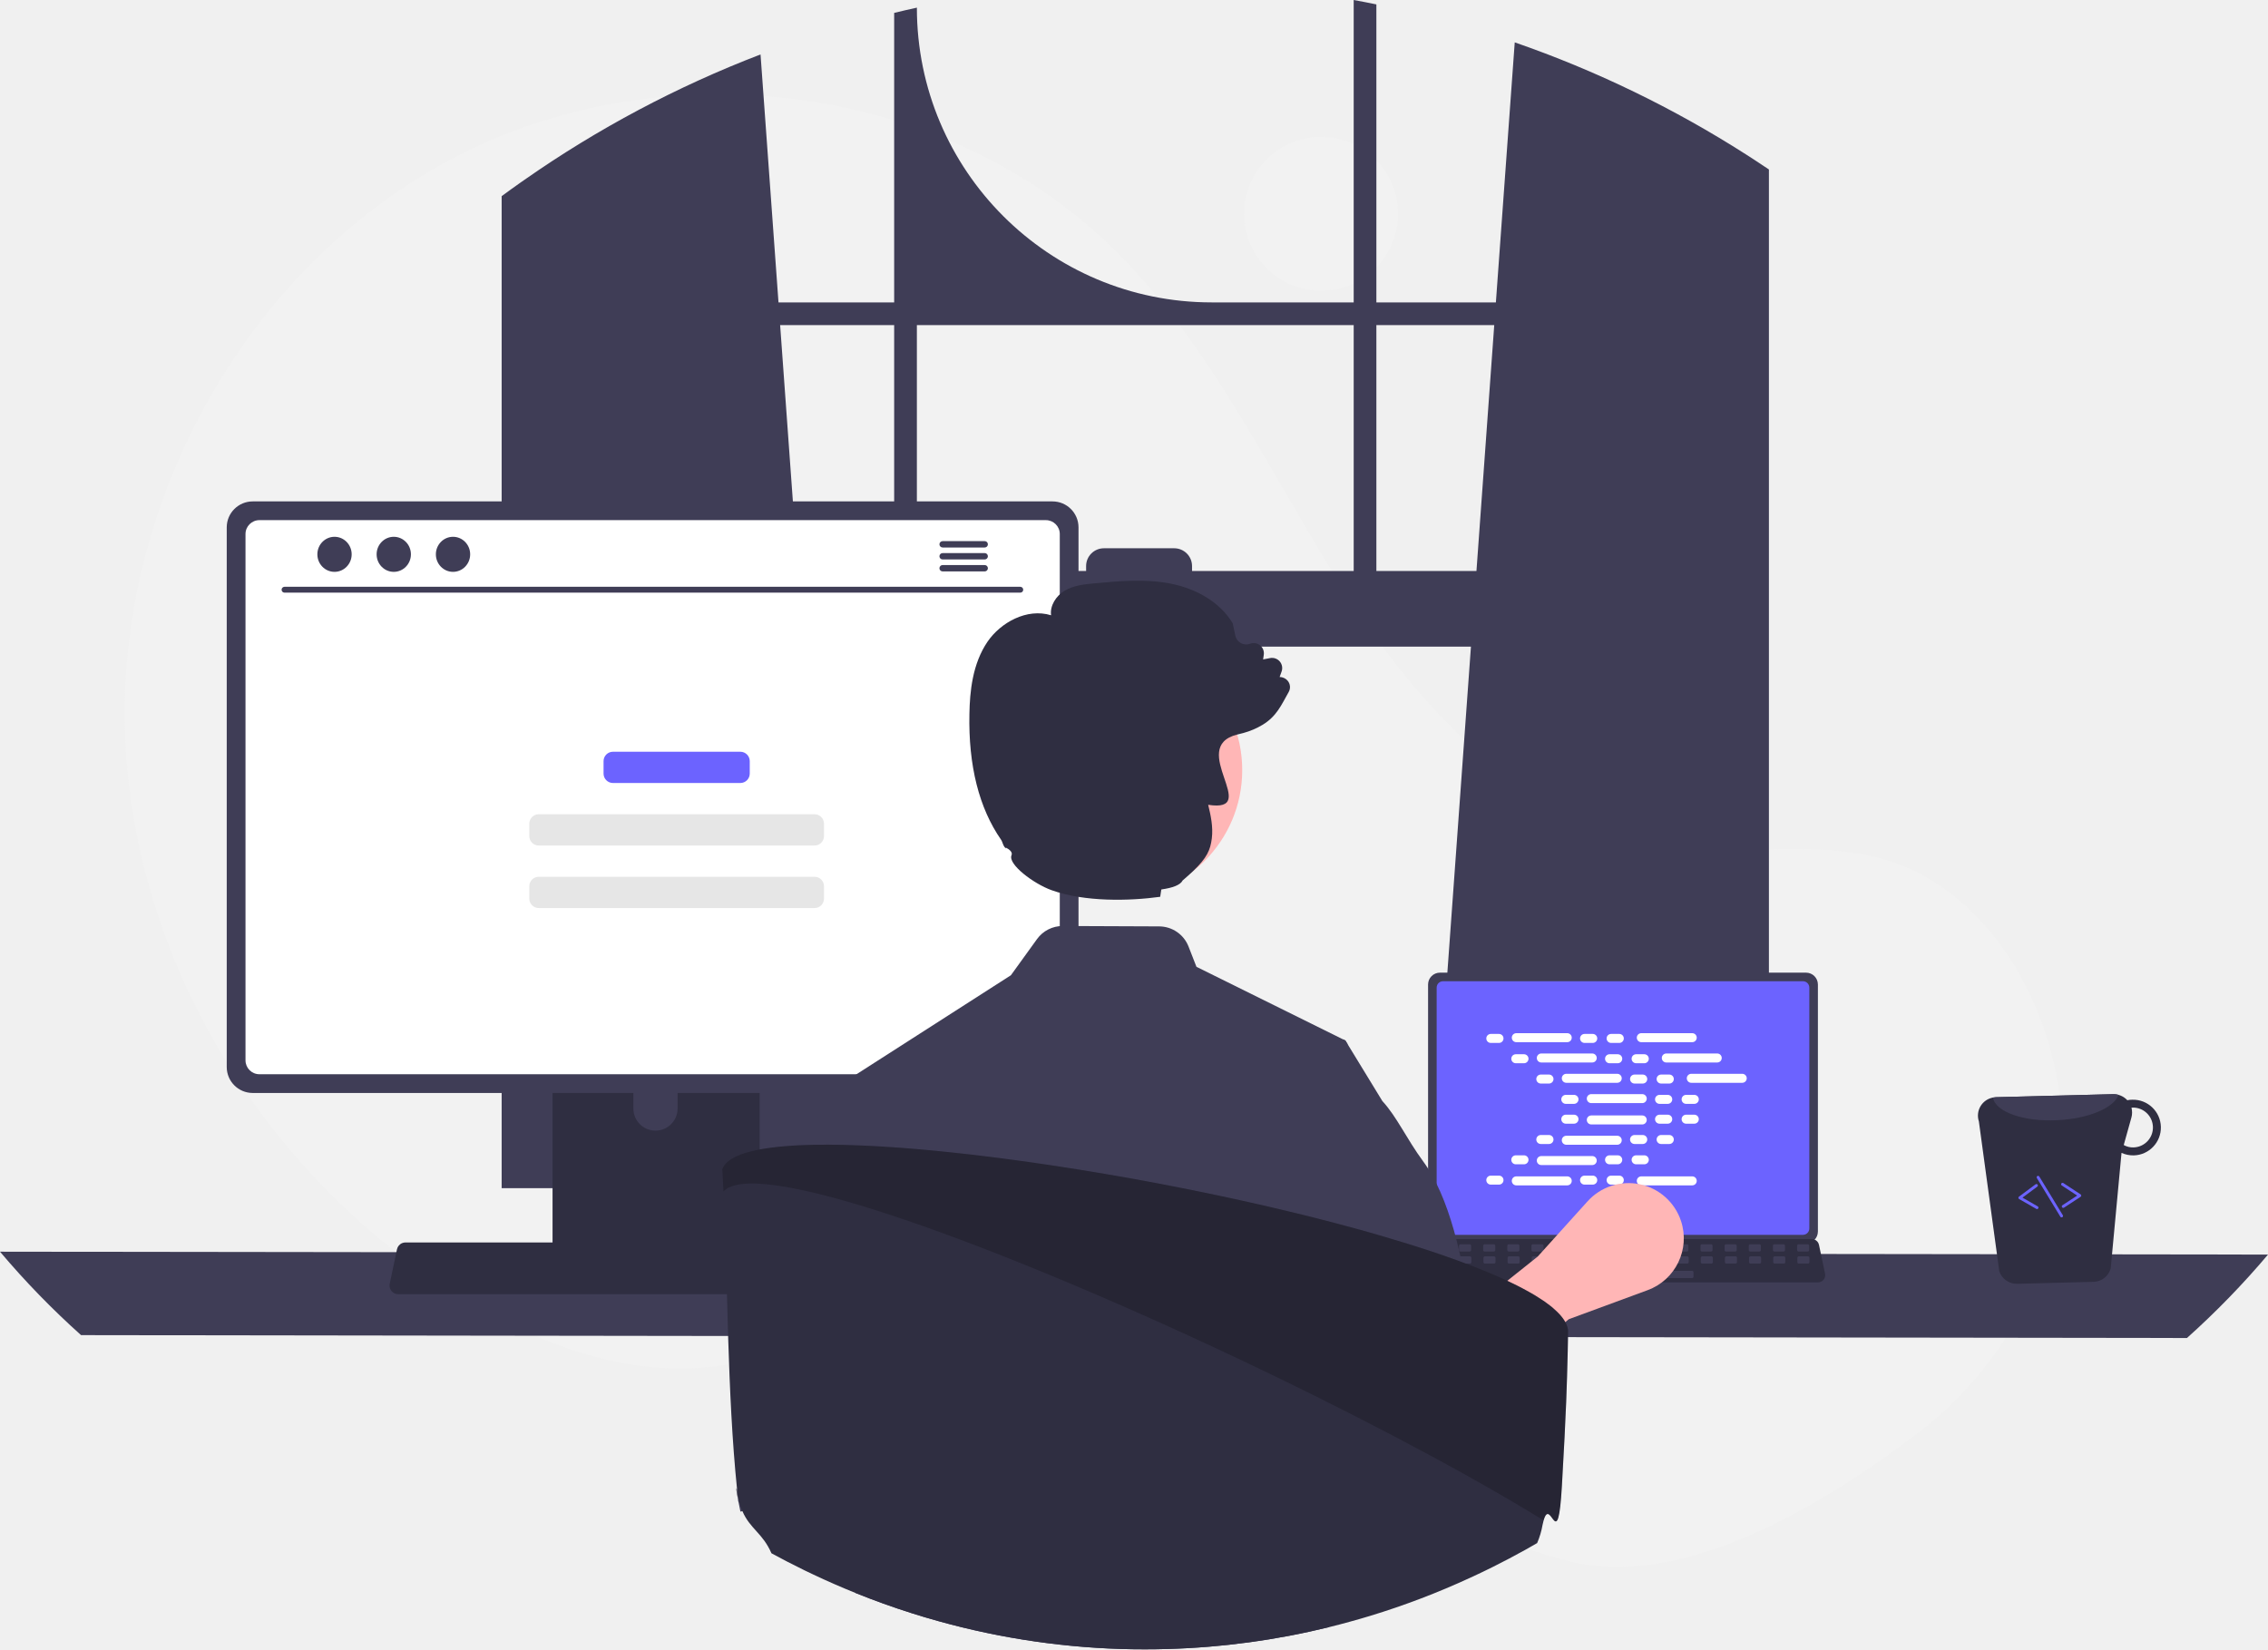
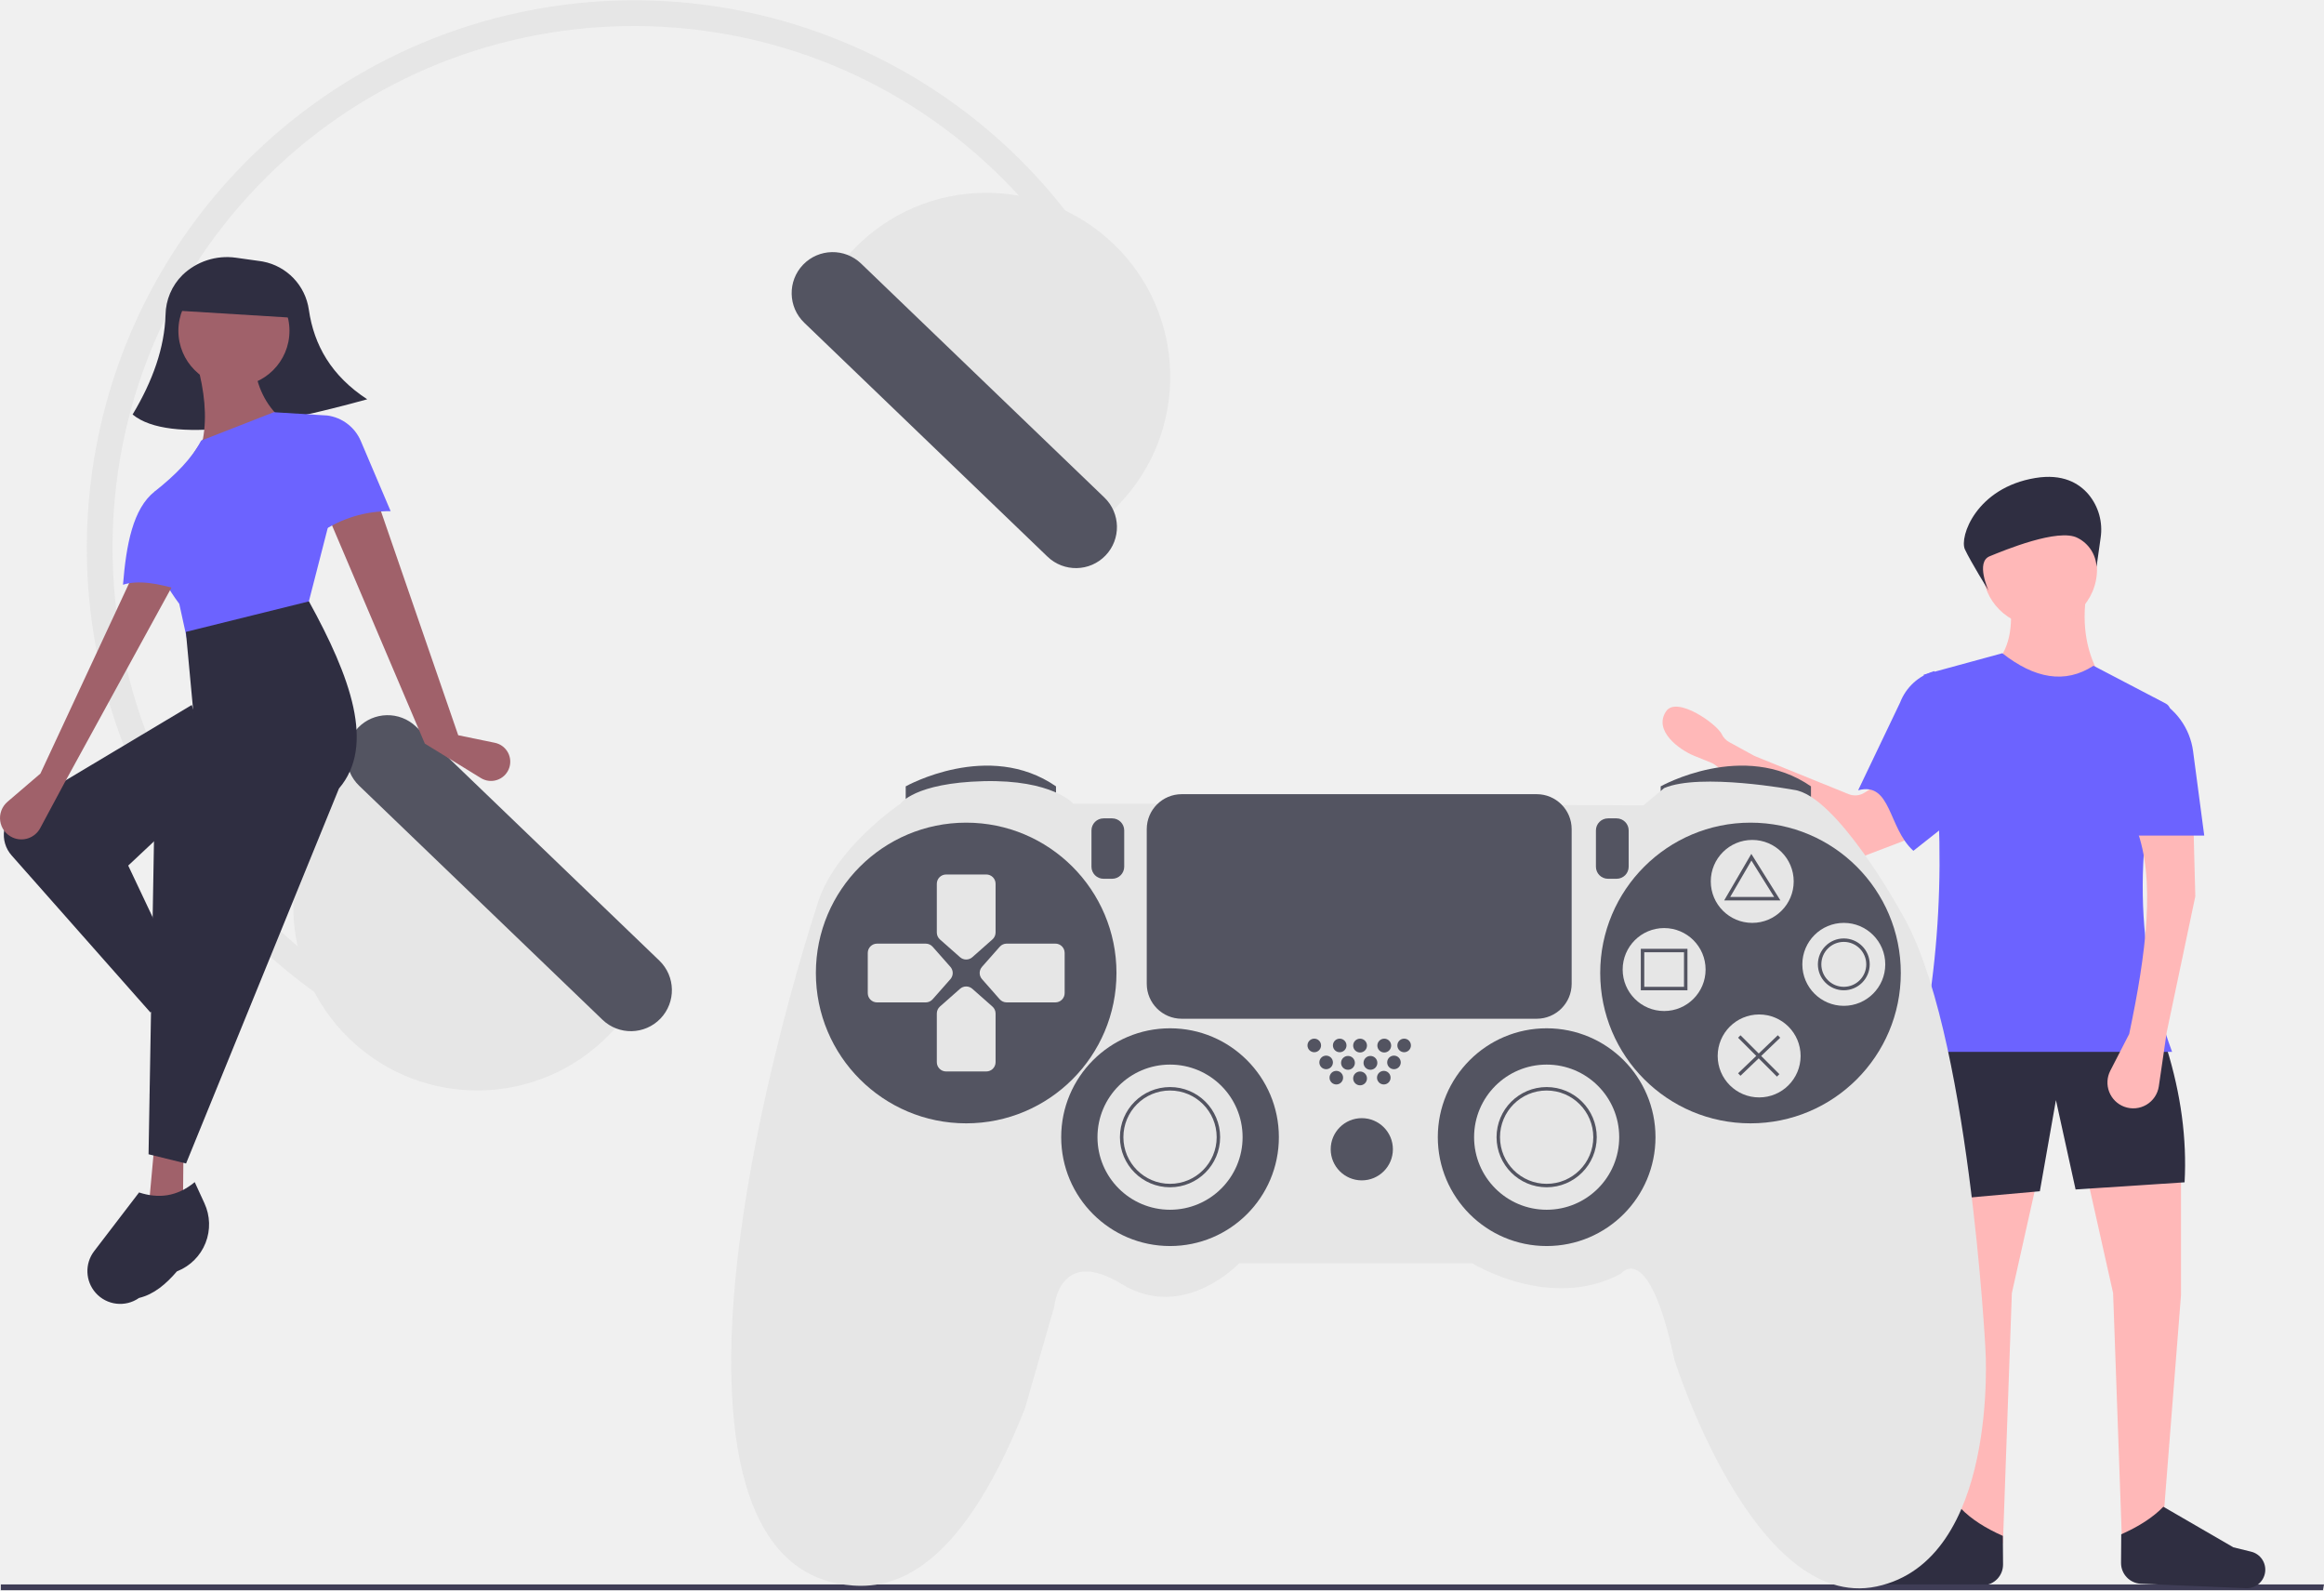
- <svg xmlns="http://www.w3.org/2000/svg" data-name="Layer 1" width="786.82" height="572.258" viewBox="0 0 786.82 572.258">
-   <circle cx="458.321" cy="74.182" r="26.701" fill="#f2f2f2" />
-   <path d="M872.038,661.023c39.688-30.229,58.644-81.025,46.776-129.482q-.442-1.806-.934-3.604c-7.867-28.763-27.332-56.101-55.7-65.291-23.82-7.717-49.82-1.783-74.669-4.851-48.781-6.024-86.601-45.494-113.211-86.819-26.611-41.325-47.062-87.583-82.422-121.724-58.285-56.275-153.362-68.391-225.627-31.76C293.987,254.121,247.955,335.391,249.918,416.386c1.963,80.995,50.046,158.432,119.875,199.517,25.652,15.093,55.321,25.785,84.848,22.044,25.62-3.246,48.899-17.013,74.399-21.1,40.091-6.426,79.927,11.701,114.603,32.824,34.676,21.123,68.17,46.16,107.574,55.952C789.478,715.131,836.881,687.801,872.038,661.023Z" transform="translate(-206.59 -163.8711)" fill="#f2f2f2" />
-   <path d="M815.016,219.191c-.87-.58-1.75-1.13-2.62-1.69a380.24,380.24,0,0,0-80.31-38.93l-6.54,90.22h-41.46v-103.39c-2.61-.54-5.24-1.05-7.87-1.53v104.92H626.946A102.27,102.27,0,0,1,524.676,166.521v-0c-2.64.57-5.26,1.18-7.88,1.83v100.44h-40.13l-6.23-86.03a380.858,380.858,0,0,0-81.94,43.53c-.44.3-.88.61-1.31.91-2.21,1.55-4.39,3.13-6.56,4.73v344.19h118.27l-2.09-28.95-11.5-158.95h231.59l-11.5,158.95-2.09,28.95h116.96v-353.45Q817.656,220.901,815.016,219.191Zm-298.22,142.78h-33.39l-6.17-85.3h39.56Zm159.42,0h-56.08v-1.69a6.18,6.18,0,0,0-6.19-6.18h-24.38a6.178,6.178,0,0,0-6.18,6.18v1.69h-58.71v-85.3h151.54Zm7.87,0v-85.3h40.89l-6.17,85.3Z" transform="translate(-206.59 -163.8711)" fill="#3f3d56" />
-   <path d="M206.59,598.162a289.003,289.003,0,0,0,28.12,28.95l730.58,1a289.003,289.003,0,0,0,28.12-28.95Z" transform="translate(-206.59 -163.8711)" fill="#3f3d56" />
-   <path d="M702.02,505.462v85.704a4.122,4.122,0,0,0,4.119,4.119H833.143a4.122,4.122,0,0,0,4.119-4.119v-85.704a4.124,4.124,0,0,0-4.119-4.115H706.139A4.124,4.124,0,0,0,702.02,505.462Z" transform="translate(-206.59 -163.8711)" fill="#3f3d56" />
-   <path d="M704.999,506.529V590.109a2.205,2.205,0,0,0,2.201,2.201H832.086a2.205,2.205,0,0,0,2.201-2.201V506.529a2.206,2.206,0,0,0-2.201-2.206H707.201A2.206,2.206,0,0,0,704.999,506.529Z" transform="translate(-206.59 -163.8711)" fill="#6c63ff" />
-   <path d="M699.364,607.881a2.47,2.47,0,0,0,1.943.93H837.299a2.502,2.502,0,0,0,2.446-3.016l-2.111-10.027a2.507,2.507,0,0,0-1.558-1.818,2.425,2.425,0,0,0-.888-.168H703.41a2.424,2.424,0,0,0-.888.168,2.507,2.507,0,0,0-1.558,1.818l-2.111,10.027A2.501,2.501,0,0,0,699.364,607.881Z" transform="translate(-206.59 -163.8711)" fill="#2f2e41" />
-   <rect x="830.034" y="595.588" width="4.188" height="2.513" rx="0.488" transform="translate(1457.666 1029.819) rotate(-180)" fill="#3f3d56" />
-   <rect x="821.657" y="595.588" width="4.188" height="2.513" rx="0.488" transform="translate(1440.912 1029.819) rotate(-180)" fill="#3f3d56" />
-   <rect x="813.28" y="595.588" width="4.188" height="2.513" rx="0.488" transform="translate(1424.158 1029.819) rotate(-180)" fill="#3f3d56" />
-   <rect x="804.903" y="595.588" width="4.188" height="2.513" rx="0.488" transform="translate(1407.404 1029.819) rotate(-180)" fill="#3f3d56" />
-   <rect x="796.526" y="595.588" width="4.188" height="2.513" rx="0.488" transform="translate(1390.65 1029.819) rotate(-180)" fill="#3f3d56" />
-   <rect x="788.149" y="595.588" width="4.188" height="2.513" rx="0.488" transform="translate(1373.896 1029.819) rotate(-180)" fill="#3f3d56" />
-   <rect x="779.772" y="595.588" width="4.188" height="2.513" rx="0.488" transform="translate(1357.142 1029.819) rotate(-180)" fill="#3f3d56" />
-   <rect x="771.395" y="595.588" width="4.188" height="2.513" rx="0.488" transform="translate(1340.388 1029.819) rotate(-180)" fill="#3f3d56" />
-   <rect x="763.018" y="595.588" width="4.188" height="2.513" rx="0.488" transform="translate(1323.634 1029.819) rotate(-180)" fill="#3f3d56" />
-   <rect x="754.641" y="595.588" width="4.188" height="2.513" rx="0.488" transform="translate(1306.88 1029.819) rotate(-180)" fill="#3f3d56" />
-   <rect x="746.264" y="595.588" width="4.188" height="2.513" rx="0.488" transform="translate(1290.126 1029.819) rotate(-180)" fill="#3f3d56" />
-   <rect x="737.887" y="595.588" width="4.188" height="2.513" rx="0.488" transform="translate(1273.372 1029.819) rotate(-180)" fill="#3f3d56" />
-   <rect x="729.51" y="595.588" width="4.188" height="2.513" rx="0.488" transform="translate(1256.618 1029.819) rotate(-180)" fill="#3f3d56" />
-   <rect x="721.133" y="595.588" width="4.188" height="2.513" rx="0.488" transform="translate(1239.865 1029.819) rotate(-180)" fill="#3f3d56" />
-   <rect x="712.756" y="595.588" width="4.188" height="2.513" rx="0.488" transform="translate(1223.111 1029.819) rotate(-180)" fill="#3f3d56" />
-   <rect x="704.379" y="595.588" width="4.188" height="2.513" rx="0.488" transform="translate(1206.357 1029.819) rotate(-180)" fill="#3f3d56" />
-   <rect x="830.133" y="599.777" width="4.188" height="2.513" rx="0.488" transform="translate(1457.864 1038.196) rotate(-180)" fill="#3f3d56" />
-   <rect x="821.756" y="599.777" width="4.188" height="2.513" rx="0.488" transform="translate(1441.11 1038.196) rotate(-180)" fill="#3f3d56" />
-   <rect x="813.379" y="599.777" width="4.188" height="2.513" rx="0.488" transform="translate(1424.356 1038.196) rotate(-180)" fill="#3f3d56" />
-   <rect x="805.002" y="599.777" width="4.188" height="2.513" rx="0.488" transform="translate(1407.602 1038.196) rotate(-180)" fill="#3f3d56" />
-   <rect x="796.625" y="599.777" width="4.188" height="2.513" rx="0.488" transform="translate(1390.848 1038.196) rotate(-180)" fill="#3f3d56" />
-   <rect x="788.248" y="599.777" width="4.188" height="2.513" rx="0.488" transform="translate(1374.094 1038.196) rotate(-180)" fill="#3f3d56" />
-   <rect x="779.871" y="599.777" width="4.188" height="2.513" rx="0.488" transform="translate(1357.34 1038.196) rotate(-180)" fill="#3f3d56" />
-   <rect x="771.494" y="599.777" width="4.188" height="2.513" rx="0.488" transform="translate(1340.586 1038.196) rotate(-180)" fill="#3f3d56" />
-   <rect x="763.117" y="599.777" width="4.188" height="2.513" rx="0.488" transform="translate(1323.832 1038.196) rotate(-180)" fill="#3f3d56" />
-   <rect x="754.74" y="599.777" width="4.188" height="2.513" rx="0.488" transform="translate(1307.078 1038.196) rotate(-180)" fill="#3f3d56" />
-   <rect x="746.363" y="599.777" width="4.188" height="2.513" rx="0.488" transform="translate(1290.324 1038.196) rotate(-180)" fill="#3f3d56" />
-   <rect x="737.986" y="599.777" width="4.188" height="2.513" rx="0.488" transform="translate(1273.57 1038.196) rotate(-180)" fill="#3f3d56" />
-   <rect x="729.609" y="599.777" width="4.188" height="2.513" rx="0.488" transform="translate(1256.816 1038.196) rotate(-180)" fill="#3f3d56" />
-   <rect x="721.232" y="599.777" width="4.188" height="2.513" rx="0.488" transform="translate(1240.062 1038.196) rotate(-180)" fill="#3f3d56" />
-   <rect x="712.855" y="599.777" width="4.188" height="2.513" rx="0.488" transform="translate(1223.309 1038.196) rotate(-180)" fill="#3f3d56" />
-   <rect x="704.478" y="599.777" width="4.188" height="2.513" rx="0.488" transform="translate(1206.555 1038.196) rotate(-180)" fill="#3f3d56" />
-   <rect x="760.604" y="604.803" width="33.508" height="2.513" rx="0.488" transform="translate(1348.126 1048.248) rotate(-180)" fill="#3f3d56" />
-   <rect x="515.631" y="358.737" width="5.966" height="3.122" rx="1.561" fill="#fff" />
-   <rect x="548.154" y="358.737" width="5.966" height="3.122" rx="1.561" fill="#fff" />
-   <rect x="557.369" y="358.737" width="5.966" height="3.122" rx="1.561" fill="#fff" />
-   <rect x="524.477" y="358.477" width="20.796" height="3.122" rx="1.561" fill="#fff" />
-   <rect x="567.841" y="358.477" width="20.796" height="3.122" rx="1.561" fill="#fff" />
-   <rect x="524.304" y="365.784" width="5.966" height="3.122" rx="1.561" fill="#fff" />
-   <rect x="556.827" y="365.784" width="5.966" height="3.122" rx="1.561" fill="#fff" />
-   <rect x="566.042" y="365.784" width="5.966" height="3.122" rx="1.561" fill="#fff" />
-   <rect x="533.15" y="365.523" width="20.796" height="3.122" rx="1.561" fill="#fff" />
-   <rect x="576.514" y="365.523" width="20.796" height="3.122" rx="1.561" fill="#fff" />
-   <rect x="532.977" y="372.83" width="5.966" height="3.122" rx="1.561" fill="#fff" />
-   <rect x="565.5" y="372.83" width="5.966" height="3.122" rx="1.561" fill="#fff" />
-   <rect x="574.715" y="372.83" width="5.966" height="3.122" rx="1.561" fill="#fff" />
-   <rect x="541.823" y="372.57" width="20.796" height="3.122" rx="1.561" fill="#fff" />
-   <rect x="585.187" y="372.57" width="20.796" height="3.122" rx="1.561" fill="#fff" />
-   <rect x="541.649" y="379.877" width="5.966" height="3.122" rx="1.561" fill="#fff" />
-   <rect x="574.172" y="379.877" width="5.966" height="3.122" rx="1.561" fill="#fff" />
-   <rect x="583.387" y="379.877" width="5.966" height="3.122" rx="1.561" fill="#fff" />
-   <rect x="550.496" y="379.617" width="20.796" height="3.122" rx="1.561" fill="#fff" />
-   <rect x="548.154" y="407.898" width="5.966" height="3.122" rx="1.561" fill="#fff" />
-   <rect x="557.369" y="407.898" width="5.966" height="3.122" rx="1.561" fill="#fff" />
-   <rect x="567.841" y="408.158" width="20.796" height="3.122" rx="1.561" fill="#fff" />
-   <rect x="515.631" y="407.898" width="5.966" height="3.122" rx="1.561" fill="#fff" />
-   <rect x="524.477" y="408.158" width="20.796" height="3.122" rx="1.561" fill="#fff" />
-   <rect x="524.304" y="400.851" width="5.966" height="3.122" rx="1.561" fill="#fff" />
-   <rect x="556.827" y="400.851" width="5.966" height="3.122" rx="1.561" fill="#fff" />
-   <rect x="566.042" y="400.851" width="5.966" height="3.122" rx="1.561" fill="#fff" />
-   <rect x="533.15" y="401.111" width="20.796" height="3.122" rx="1.561" fill="#fff" />
-   <rect x="532.977" y="393.804" width="5.966" height="3.122" rx="1.561" fill="#fff" />
-   <rect x="565.5" y="393.804" width="5.966" height="3.122" rx="1.561" fill="#fff" />
-   <rect x="574.715" y="393.804" width="5.966" height="3.122" rx="1.561" fill="#fff" />
-   <rect x="541.823" y="394.064" width="20.796" height="3.122" rx="1.561" fill="#fff" />
-   <rect x="541.649" y="386.758" width="5.966" height="3.122" rx="1.561" fill="#fff" />
-   <rect x="574.172" y="386.758" width="5.966" height="3.122" rx="1.561" fill="#fff" />
-   <rect x="583.387" y="386.758" width="5.966" height="3.122" rx="1.561" fill="#fff" />
-   <rect x="550.496" y="387.018" width="20.796" height="3.122" rx="1.561" fill="#fff" />
-   <path d="M711.507,654.353l-13.35-21.102,41.902-33.403,17.295-19.161a19.161,19.161,0,0,1,32.418,6.828h0a19.161,19.161,0,0,1-11.57,23.991l-27.349,10.075Z" transform="translate(-206.59 -163.8711)" fill="#ffb6b6" />
-   <path d="M398.28,501.352v102.56h71.85v-102.56a3.448,3.448,0,0,0-2.43-3.3,3.175,3.175,0,0,0-1.03-.16H401.75A3.463,3.463,0,0,0,398.28,501.352Zm28.04,35.24a7.67,7.67,0,0,1,15.34,0v11.9a7.67,7.67,0,0,1-15.34,0Z" transform="translate(-206.59 -163.8711)" fill="#2f2e41" />
-   <path d="M398.06,600.632v9.89a1.946,1.946,0,0,0,1.93,1.94h68.43a1.94,1.94,0,0,0,1.93-1.94v-9.89Z" transform="translate(-206.59 -163.8711)" fill="#3f3d56" />
-   <path d="M285.25,346.832V534.092a9.007,9.007,0,0,0,9,9h277.5a9.007,9.007,0,0,0,9-9V346.832a9.011,9.011,0,0,0-9-8.99H294.25A9.012,9.012,0,0,0,285.25,346.832Z" transform="translate(-206.59 -163.8711)" fill="#3f3d56" />
-   <path d="M291.76,349.162v182.62a4.818,4.818,0,0,0,4.81,4.81H569.44a4.818,4.818,0,0,0,4.81-4.81v-182.62a4.82,4.82,0,0,0-4.81-4.82H296.57A4.821,4.821,0,0,0,291.76,349.162Z" transform="translate(-206.59 -163.8711)" fill="#fff" />
-   <path d="M342.4,611.792a2.948,2.948,0,0,0,2.32,1.11h162.34a2.987,2.987,0,0,0,2.92-3.6l-2.52-11.97a2.993,2.993,0,0,0-1.86-2.17,2.895,2.895,0,0,0-1.06-.2H347.23a2.894,2.894,0,0,0-1.06.2,2.992,2.992,0,0,0-1.86,2.17l-2.52,11.97A2.985,2.985,0,0,0,342.4,611.792Z" transform="translate(-206.59 -163.8711)" fill="#2f2e41" />
-   <path d="M560.585,369.499H305.261a1.016,1.016,0,0,1,0-2.031H560.585a1.016,1.016,0,0,1,0,2.031Z" transform="translate(-206.59 -163.8711)" fill="#3f3d56" />
-   <ellipse cx="116.051" cy="192.33" rx="5.95" ry="6.083" fill="#3f3d56" />
-   <ellipse cx="136.607" cy="192.33" rx="5.95" ry="6.083" fill="#3f3d56" />
-   <ellipse cx="157.163" cy="192.33" rx="5.95" ry="6.083" fill="#3f3d56" />
-   <path d="M548.206,351.622h-14.6a1.105,1.105,0,0,0,0,2.21h14.6a1.105,1.105,0,0,0,0-2.21Z" transform="translate(-206.59 -163.8711)" fill="#3f3d56" />
-   <path d="M548.206,355.772h-14.6a1.105,1.105,0,0,0,0,2.21h14.6a1.105,1.105,0,0,0,0-2.21Z" transform="translate(-206.59 -163.8711)" fill="#3f3d56" />
-   <path d="M548.206,359.922h-14.6a1.105,1.105,0,0,0,0,2.21h14.6a1.105,1.105,0,0,0,0-2.21Z" transform="translate(-206.59 -163.8711)" fill="#3f3d56" />
-   <path d="M900.186,604.972a6.416,6.416,0,0,0,6.183,4.331l26.492-.682a6.329,6.329,0,0,0,5.981-4.657l3.749-40.087a9.794,9.794,0,0,0,4.238.871,9.661,9.661,0,1,0-.485-19.317,8.184,8.184,0,0,0-1.736.181,6.548,6.548,0,0,0-4.874-2.103l-40.751,1.052a5.853,5.853,0,0,0-1.005.125,6.365,6.365,0,0,0-4.873,8.265Zm43.173-43.817,2.668-9.553a6.506,6.506,0,0,0,.02-3.375c.129-0.0.244-.062.373-.062a6.91,6.91,0,0,1,.324,13.817A6.505,6.505,0,0,1,943.359,561.156Z" transform="translate(-206.59 -163.8711)" fill="#2f2e41" />
-   <path d="M897.978,544.686c.868,4.964,10.629,8.454,22.366,7.847,10.793-.497,19.617-4.287,21.234-8.778a6.025,6.025,0,0,0-1.844-.246l-40.751,1.052A5.853,5.853,0,0,0,897.978,544.686Z" transform="translate(-206.59 -163.8711)" fill="#3f3d56" />
-   <path d="M922.494,582.944a.497.497,0,0,0,.151-.066l5.753-3.766a.499.499,0,0,0,0-.836l-5.98-3.917a.5.5,0,1,0-.548.836l5.341,3.498-5.114,3.348a.5.5,0,0,0,.396.903Z" transform="translate(-206.59 -163.8711)" fill="#6c63ff" />
-   <path d="M913.408,583.363a.5.5,0,0,0,.126-.918l-5.303-3.04,5.126-3.807a.5.5,0,1,0-.596-.802l-5.739,4.263a.5.5,0,0,0,.049.835l5.965,3.42A.5.5,0,0,0,913.408,583.363Z" transform="translate(-206.59 -163.8711)" fill="#6c63ff" />
-   <path d="M921.922,586.244a.482.482,0,0,0,.137-.058.5.5,0,0,0,.168-.687l-8.155-13.408a.5.5,0,0,0-.854.521l8.155,13.408A.5.5,0,0,0,921.922,586.244Z" transform="translate(-206.59 -163.8711)" fill="#6c63ff" />
-   <rect x="209.385" y="260.827" width="50.719" height="10.846" rx="3.264" fill="#6c63ff" />
-   <rect x="183.626" y="282.519" width="102.236" height="10.846" rx="3.264" fill="#e6e6e6" />
-   <rect x="183.626" y="304.21" width="102.236" height="10.846" rx="3.264" fill="#e6e6e6" />
-   <path d="M497.301,540.717l.217.684.011.023,6.525,19.838,7.506,22.861,14.123,42.961.137,6.673v.023l1.049,53.684-2.909,7.278,3.274,11.932s-1.506-18.037-9.582-7.679c-4.574,5.886-9.925,11.91-14.317,17.556q9.6,3.884,19.507,7.027c1.426.456,2.863.89,4.301,1.323q.462.137.924.274a266.863,266.863,0,0,0,67.351,10.826c1.186.034,2.35.057,3.479.08.399.011.787.023,1.175.023,1.278.011,2.544.023,3.822.023q3.867,0,7.7-.114a266.853,266.853,0,0,0,56.091-7.586c-.125-7.586-.468-16.45-.958-25.918-.228-4.643-5.35-9.674-5.658-14.533-.217-3.65,4.381-7.084,4.141-10.792-1.551-22.827-3.491-14.064-4.928-30.229q-.222-2.379-.411-4.552c-.924-10.381-1.563-16.872-1.563-16.872l6.137-38.683,9.639-60.734-.742-1.221-.833-.411-50.844-25.165-2.761-7.073a10.979,10.979,0,0,0-10.141-6.947l-33.493-.137a10.931,10.931,0,0,0-8.909,4.529l-9.069,12.56Z" transform="translate(-206.59 -163.8711)" fill="#3f3d56" />
-   <path d="M533.407,617.525,525.82,633.758l-5.179,11.088-8.909,46.646-4.46,4.734L503.45,679.467l-39.998,8.881c-1.312-7.29-.351.247-1.161-7.75.228-.228.468-.456.707-.685.639-.593,1.175-1.152,1.164-1.688-.456-27.584.913-74.526,12.343-102.966a60.053,60.053,0,0,1,7.027-13.107c.228-.308.445-.616.662-.924,5.27-7.381,8.601-14.647,13.324-19.815v-.011a.53.53,0,0,0,.08-.08.157.157,0,0,0,.046-.034l32.443-17.203,1.392,39.105.992,28.109Z" transform="translate(-206.59 -163.8711)" fill="#3f3d56" />
-   <path d="M650.391,622.135l9.476,20.275,3.307,7.061,8.907,46.642,4.446,4.723,3.83-16.755,1.8-.369,32.459-6.722,9.461,30.046a17.984,17.984,0,0,0-3.261-22.506c-.646-.585-1.184-1.154-1.169-1.692.538-32.443-1.446-91.684-19.367-116.066-5.692-7.738-9.107-15.445-14.076-20.829-.015-.015-.015-.031-.031-.031L674.081,526.114l-.738-1.215-.831-.415Z" transform="translate(-206.59 -163.8711)" fill="#3f3d56" />
-   <circle id="a657ec4b-47ce-4d2a-9c58-81a811696ca9" data-name="Ellipse 5" cx="386.397" cy="267.201" r="44.558" fill="#ffb6b6" />
-   <path d="M653.212,399.948a3.759,3.759,0,0,0-2.69-1.19l.67-1.86a3.528,3.528,0,0,0-3.96-4.7l-2.44.47.23-1.63a3.534,3.534,0,0,0-4.73-3.82,3.766,3.766,0,0,1-3.24-.23,3.846,3.846,0,0,1-1.92-2.61l-.85-4.1-.09-.22c-4.14-6.9-12.1-11.92-21.84-13.76-8.67-1.65-17.56-.81-26.13-.02-3.4.32-7.24.68-10.44,2.64-2.72,1.68-5.02,5.04-4.55,8.43-8.45-2.59-17.51,2.58-22,9.1-5.32,7.76-6.19,17.48-6.33,25.08-.38,17.98,3.33,32.69,11,43.73.56.8.7,2.47,1.81,3.03l-.23-.37c1.24.62,2.5,1.62,2.03,2.69-1.35,3.08,7.62,9.89,13.94,12.14,11.53,4.11,26.86,3.76,37.64,2.28l.38-2.55c3.89-.53,6.63-1.54,7.4-3.12,1.36-1.16,2.52-2.2,3.53-3.16l.01-.01c.02-.02.06-.05.08-.07,4.87-4.67,6-7.33,6.51-11.38.49-3.97-.38-8-1.27-11.63,18.74,2.9-7.38-19.96,10.08-24.38a5.434,5.434,0,0,1,.61-.15c.51-.12,1.02-.24,1.51-.38a26.448,26.448,0,0,0,6.72-2.87c4.88-2.97,6.49-6.91,9.01-11.35A3.427,3.427,0,0,0,653.212,399.948Z" transform="translate(-206.59 -163.8711)" fill="#2f2e41" />
-   <path d="M750.582,625.308c-.01,1.75-.03,4.2-.11,7.23q-.015.63-.03,1.29c-.13,5.57-.26,10.24-.47,15.43-.01.36-.02.71-.04,1.07-.28,7.24-.72,15.67-1.48,29.02-1.41,24.66-3.87,3.39-6.34,12.04-.12.43-.25.94-.37,1.54a27.916,27.916,0,0,1-1.88,6.33c-1.31.78-2.66,1.53-3.99,2.28-3.79,2.11-7.64,4.14-11.52,6.07-2.18,1.08-4.37,2.14-6.57,3.16-.35.16-.69.32-1.03.47a270.887,270.887,0,0,1-34.75,13.26c-2.32.7-4.63,1.38-6.97,2.01-2.44.68-4.88,1.32-7.35,1.92a266.893,266.893,0,0,1-56.09,7.59c-2.55.08-5.12.11-7.7.11-1.28,0-2.54-.01-3.82-.02-.39,0-.78-.01-1.17-.02-1.13-.03-2.3-.05-3.48-.08a266.663,266.663,0,0,1-67.35-10.83l-.93-.27c-1.44-.44-2.87-.87-4.3-1.33q-9.9-3.135-19.51-7.02-7.335-2.955-14.5-6.34a.339.339,0,0,1-.12-.06c-1-.46-2.01-.94-3.01-1.43-.13-.07-.27-.14-.41-.21q-5.595-2.73-11.07-5.72c-3.07-7.05-7.39-8.4-10.07-14.6a25.874,25.874,0,0,1-1.68-5.74c0-.02-.01-.04-.01-.07.28,3.72-1.19-6.6-.01-.04-.01-.12-.02-.25-.03-.4-.03-.36-.07-.8-.13-1.35-3.43-33.49-3.21-71.79-4.7-103.35q-.15-3.06-.31-5.86c-.03-.62-.07-1.23-.11-1.83.07-.18.15-.37.24-.55a1.002,1.002,0,0,1,.07-.15,1.623,1.623,0,0,1,.1-.18c.02-.03.05-.07.07-.1a.917.917,0,0,1,.05-.1c.09-.14.19-.29.3-.43.05-.06.09-.11.14-.16a.808.808,0,0,1,.12-.14.637.637,0,0,1,.11-.13c.04-.04.08-.09.13-.14a.302.302,0,0,1,.08-.08,2.033,2.033,0,0,1,.26-.25,9.624,9.624,0,0,1,1.14-.9c.14-.09.29-.18.43-.28a19.135,19.135,0,0,1,3.17-1.52c.38-.14.76-.27,1.17-.41.15-.04.29-.09.44-.14.22-.07.44-.14.67-.19,1.14-.34,2.37-.63,3.7-.9.16-.03.33-.06.5-.1.24-.05.49-.09.74-.13.34-.06.69-.12,1.04-.18,2.97-.47,6.34-.82,10.06-1.05q.525-.03,1.05-.06c.41-.02.82-.04,1.24-.06.35-.02.71-.03,1.07-.04.35-.02.71-.03,1.08-.04,1.01-.03,2.05-.06,3.11-.08,3.02-.06,6.2-.04,9.54.03,1.55.04,3.13.08,4.75.15.11,0,.21.01.31.01,1.41.05,2.83.11,4.29.19,1.02.05,2.05.1,3.08.16.97.06,1.95.12,2.94.19.77.04,1.54.1,2.32.15.66.05,1.32.1,1.98.14l.9.06c.49.04.98.07,1.48.12,1.1.09,2.2.18,3.32.27,1.11.1,2.24.2,3.37.3s2.27.21,3.41.32c.12.01.23.02.34.03,1.04.11,2.08.21,3.13.32.24.02.49.04.73.07,1.001.101,2.022.218,3.032.326.31.033.618.066.929.1.791.086,1.572.161,2.368.254,1.05.12,2.12.23,3.16.37.81.09,1.62.18,2.43.28,1.27.15,2.56.31,3.85.48.49.06.98.12,1.47.19,3.68.46,7.4.97,11.18,1.5,5.73.81,11.55,1.69,17.41,2.64q8.805,1.425,17.71,3.01c1.5.27,3,.54,4.51.82q1.02.195,2.04.39c1.16.21,2.32.43,3.48.65,1.16.22,2.32.44,3.48.67,1.38.27,2.77.54,4.15.81,9.09,1.8,18.13,3.72,26.95,5.73,1.45.33,2.9.67,4.34,1q4.32,1.005,8.56,2.04c.78.18,1.55.37,2.32.56,1.92.48,3.84.96,5.73,1.45l.33.09c1.39.34,2.75.69,4.11,1.05q4.815,1.26,9.47,2.55,3.09.855,6.11,1.73c3.01.87,5.96,1.75,8.83,2.64.71.22,1.42.44,2.12.65,2.1.65,4.17,1.31,6.18,1.97,1.6.52,3.16,1.05,4.7,1.58q2.31.795,4.53,1.59c.95.34,1.89.7,2.83,1.04,1.35.5,2.68,1,3.98,1.5.4.15.79.31,1.18.46.25.11.49.2.73.3.47.19.95.37,1.41.56.47.18.93.37,1.39.57.45.18.91.37,1.35.56.45.18.89.37,1.33.57.37.15.73.31,1.08.47.71.31,1.42.62,2.11.94.34.16.68.31,1.02.47l.78.36c.11.06.22.11.33.16.25.12.51.25.76.37.58.27,1.15.56,1.71.83.75.38,1.48.76,2.18,1.13.71.38,1.4.76,2.06,1.13.11.06.21.12.32.18.15.08.3.17.45.25.51.29,1,.59,1.49.88.96.59,1.87,1.17,2.72,1.75.19.13.37.26.56.38.63.45,1.23.89,1.79,1.34,0,.01,0,.01.01.01.19.14.37.29.55.43.15.14.31.26.46.4.52.45,1,.88,1.44,1.32a5.667,5.667,0,0,1,.42.43,1.208,1.208,0,0,1,.16.16c.2.2.38.4.55.6a.553.553,0,0,1,.07.09c.24.28.46.56.67.84.1.14.21.28.3.42.12.17.24.35.34.52.09.14.17.29.25.43a7.257,7.257,0,0,1,.54,1.13,5.241,5.241,0,0,1,.27.82A5.844,5.844,0,0,1,750.582,625.308Z" transform="translate(-206.59 -163.8711)" fill="#2f2e41" />
-   <path d="M750.582,625.308c-.01,1.75-.03,4.2-.11,7.23-.01.42-.03.85-.04,1.29-.1,4.25-.25,9.5-.46,15.43-.01.36-.02.71-.04,1.07-.28,7.24-.72,15.67-1.48,29.02-1.41,24.66-3.87,3.39-6.34,12.04-6.86-4.22-14.38-8.64-22.42-13.18q-2.175-1.23-4.39-2.47c-16.08-8.97-34.04-18.37-52.79-27.68-.74-.37-1.49-.74-2.23-1.1-42.95-21.23-89.83-41.88-127.81-55.66-7.33-2.66-14.33-5.06-20.91-7.17-13.86-4.43-25.84-7.53-35.06-8.87-9.6-1.4-16.23-.9-18.91,1.99q-.15-3.06-.31-5.86-.06-.93-.12-1.83c.062-.165.142-.322.22-.48.011-.023.019-.047.03-.07a1.002,1.002,0,0,1,.07-.15,1.623,1.623,0,0,1,.1-.18,1.06,1.06,0,0,1,.12-.2c.09-.14.19-.29.3-.43a3.483,3.483,0,0,1,.26-.3.637.637,0,0,1,.11-.13c.04-.04.08-.09.13-.14a.302.302,0,0,1,.08-.08,2.033,2.033,0,0,1,.26-.25,9.624,9.624,0,0,1,1.14-.9c.14-.09.29-.18.43-.28a19.135,19.135,0,0,1,3.17-1.52c.38-.14.76-.27,1.17-.41.15-.04.29-.09.44-.14.22-.07.44-.14.67-.19,1.14-.34,2.37-.63,3.7-.9.4-.08.82-.16,1.24-.23.34-.06.69-.12,1.04-.18,2.97-.47,6.34-.82,10.06-1.05q.525-.03,1.05-.06c.41-.02.82-.04,1.24-.06.35-.02.71-.03,1.07-.04.35-.02.71-.03,1.08-.04,1.01-.03,2.05-.06,3.11-.08,3.02-.05,6.2-.03,9.54.04,1.55.03,3.13.08,4.75.15.1,0,.21.01.31.01,1.41.04,2.84.11,4.29.18,1.02.05,2.05.1,3.08.16.97.06,1.95.12,2.94.19.77.04,1.54.1,2.32.15.66.05,1.32.1,1.98.14.79.06,1.58.12,2.38.18,1.1.09,2.2.18,3.32.27,1.11.1,2.24.2,3.37.3s2.27.21,3.41.32c.12.01.23.02.34.03,1.04.11,2.08.21,3.13.32q8.73.885,17.97,2.07,5.52.705,11.18,1.51c5.73.81,11.55,1.69,17.41,2.63q8.805,1.425,17.71,3.01c1.5.27,3,.54,4.51.82q2.76.51,5.52,1.04c1.16.22,2.32.44,3.48.67,1.38.27,2.77.54,4.15.81,9.09,1.8,18.13,3.72,26.95,5.73,1.45.33,2.9.67,4.34,1q4.32,1.005,8.56,2.04c.78.19,1.55.38,2.32.57q2.895.72,5.73,1.44v.01c.11.02.22.05.33.08,1.38.35,2.75.7,4.11,1.06q4.815,1.26,9.47,2.54c2.06.58,4.1,1.15,6.11,1.73,3.01.88,5.96,1.76,8.83,2.64.71.22,1.42.44,2.12.65q3.15.99,6.18,1.97c1.6.52,3.16,1.05,4.7,1.58q2.31.795,4.53,1.59c.96.34,1.9.69,2.83,1.03,1.36.5,2.68,1,3.98,1.51.4.15.79.31,1.18.46.73.28,1.44.57,2.14.86.47.18.93.37,1.39.57.45.18.91.37,1.35.56.45.18.89.37,1.33.57.37.15.73.31,1.08.47.71.31,1.42.62,2.11.94.34.16.68.31,1.02.47l.78.36c.11.06.22.11.33.16.85.4,1.67.8,2.47,1.2.75.38,1.48.76,2.18,1.13.83.44,1.62.87,2.38,1.31.15.08.3.17.45.25.51.29,1,.59,1.49.88.96.59,1.87,1.17,2.72,1.75.84.58,1.62,1.15,2.35,1.72,0,.01,0,.01.01.01.35.28.69.56,1.01.83.52.45,1,.88,1.44,1.32a5.667,5.667,0,0,1,.42.43,1.208,1.208,0,0,1,.16.16c.21.23.42.46.62.69.24.28.46.56.67.84.1.14.21.28.3.42.12.17.24.35.34.52.09.14.17.29.25.43a7.257,7.257,0,0,1,.54,1.13,6.053,6.053,0,0,1,.27.82A5.844,5.844,0,0,1,750.582,625.308Z" transform="translate(-206.59 -163.8711)" opacity="0.2" />
+ <svg xmlns="http://www.w3.org/2000/svg" data-name="Layer 1" width="883.272" height="604.198" viewBox="0 0 883.272 604.198">
+   <path d="M916.662,400.177q18.262,19.152,40.749,6.112c-6.291-10.082-7.789-21.048-6.112-32.599H922.095C923.389,383.841,923.041,393.293,916.662,400.177Z" transform="translate(-158.3639 -147.9008)" fill="#ffb8b8" />
+   <polygon points="806.517 586.416 822.138 578.267 828.929 492.015 828.929 446.512 792.934 445.833 803.121 491.336 806.517 586.416" fill="#ffb8b8" />
+   <polygon points="761.238 586.416 745.618 578.267 738.827 492.015 738.827 446.512 774.821 445.833 764.634 491.336 761.238 586.416" fill="#ffb8b8" />
+   <path d="M895.608,603.921l38.032-3.396,6.112-34.636,7.471,33.957,41.428-2.717c.905-16.502-1.394-33.486-6.791-50.936L890.854,544.156Z" transform="translate(-158.3639 -147.9008)" fill="#2f2e41" />
+   <path d="M856.078,473.842l-45.749-35.228a6.654,6.654,0,0,0-1.552-.891l-6.649-2.705c-5.341-2.173-15.513-9.4-10.552-16.842,4-6,19.311,4.748,21.195,8.73a6.578,6.578,0,0,0,2.789,2.951l9.297,5.095a6.654,6.654,0,0,0,.698.331l35.396,14.347a6.654,6.654,0,0,0,6.063-.547l6.417-4.069a6.654,6.654,0,0,1,10.09,4.326l2.121,10.704a6.654,6.654,0,0,1-4.157,7.511l-18.977,7.234A6.654,6.654,0,0,1,856.078,473.842Z" transform="translate(-158.3639 -147.9008)" fill="#ffb8b8" />
+   <path d="M864.576,448.175c12.666-3.397,11.336,14.299,21,23l19-15-11.005-53.281h0a19.803,19.803,0,0,0-13.049,11.949Z" transform="translate(-158.3639 -147.9008)" fill="#6c63ff" />
+   <path d="M888.137,547.552h95.76c-15.498-41.763-13.989-84.717-.793-128.488a3.263,3.263,0,0,0-1.604-3.84L954.015,400.856c-10.789,7.02-22.385,4.863-34.636-4.754l-29.882,8.15C897.631,453.109,897.862,500.962,888.137,547.552Z" transform="translate(-158.3639 -147.9008)" fill="#6c63ff" />
+   <path d="M912.082,750.268l-39.907,1.692a7.045,7.045,0,0,1-7.266-5.996h0a7.045,7.045,0,0,1,5.29-7.885l6.769-1.659,26.604-15.42c3.941,4.081,9.369,7.532,16.004,10.471l.078,10.842A7.906,7.906,0,0,1,912.082,750.268Z" transform="translate(-158.3639 -147.9008)" fill="#2f2e41" />
+   <polygon points="882.877 604.198 0.321 604.198 0.321 602.017 883.272 602.017 882.877 604.198" fill="#3f3d56" />
+   <path d="M972.07,749.662l39.907,1.692a7.045,7.045,0,0,0,7.266-5.996h0a7.045,7.045,0,0,0-5.29-7.885l-6.769-1.659-26.604-15.42c-3.941,4.081-9.369,7.532-16.004,10.471l-.078,10.842A7.906,7.906,0,0,0,972.07,749.662Z" transform="translate(-158.3639 -147.9008)" fill="#2f2e41" />
+   <circle cx="775.276" cy="216.281" r="21.733" fill="#ffb8b8" />
+   <path d="M967.598,540.76l-7.18,13.961a9.818,9.818,0,0,0,5.283,13.683h0a9.818,9.818,0,0,0,13.162-7.776l2.996-20.547L992.726,488.466l-.679-25.808H970.314C977.727,481.853,974.05,510.166,967.598,540.76Z" transform="translate(-158.3639 -147.9008)" fill="#ffb8b8" />
+   <path d="M966.918,465.375h29.203l-4.239-32.027a26.235,26.235,0,0,0-14.777-20.267h0Z" transform="translate(-158.3639 -147.9008)" fill="#6c63ff" />
+   <path d="M956.745,352.211a20.895,20.895,0,0,0-4.568-16.413c-3.708-4.388-9.923-7.979-20.234-6.285-22.497,3.696-28.985,22.425-26.781,27.135s8.96,15.628,8.96,15.628-4.958-10.808.423-13.008,26.207-10.867,33.476-6.962a13.028,13.028,0,0,1,7.165,10.975Z" transform="translate(-158.3639 -147.9008)" fill="#2f2e41" />
+   <path d="M584.773,261.764l-8.738,4.434a197.756,197.756,0,0,0-39.44-53.181c-78.782-75.738-204.492-73.262-280.23,5.52s-73.262,204.492,5.52,280.23A198.061,198.061,0,0,0,312.786,534.292l-4.274,8.816A207.991,207.991,0,1,1,584.773,261.764Z" transform="translate(-158.3639 -147.9008)" fill="#e6e6e6" />
+   <path d="M289.156,444.051A69.924,69.924,0,0,0,389.971,540.971l12.038-12.522L301.194,431.529Z" transform="translate(-158.3639 -147.9008)" fill="#e6e6e6" />
+   <path d="M294.439,424.417a15.606,15.606,0,0,0,.434,22.041l92.467,88.895a15.588,15.588,0,0,0,21.606-22.475l-92.467-88.895A15.606,15.606,0,0,0,294.439,424.417Z" transform="translate(-158.3639 -147.9008)" fill="#535461" />
+   <path d="M571.774,351.862l12.038-12.522a69.924,69.924,0,0,0-100.815-96.92l-12.038,12.522Z" transform="translate(-158.3639 -147.9008)" fill="#e6e6e6" />
+   <path d="M463.587,248.473a15.606,15.606,0,0,0,.434,22.041l92.467,88.895a15.588,15.588,0,0,0,21.606-22.475l-92.467-88.895A15.606,15.606,0,0,0,463.587,248.473Z" transform="translate(-158.3639 -147.9008)" fill="#535461" />
+   <path d="M502.593,453.907v-7.223s31.517-17.728,57.124,0v6.566Z" transform="translate(-158.3639 -147.9008)" fill="#535461" />
+   <path d="M789.529,453.907v-7.223s31.517-17.728,57.124,0v6.566Z" transform="translate(-158.3639 -147.9008)" fill="#535461" />
+   <path d="M597.144,453.251H566.284s-7.879-9.192-34.143-8.536-31.517,8.536-31.517,8.536-25.936,17.4-31.845,39.068c0,0-31.845,95.536-32.502,170.389s28.234,85.358,43.336,87.328,42.023-.657,68.287-66.974L559.061,644.322s1.97-22.981,25.608-8.536,44.649-7.879,44.649-7.879h88.641s29.547,18.385,56.468,3.94c0,0,10.506-13.789,20.355,32.83,0,0,30.204,95.864,76.823,86.015s41.366-89.955,41.366-89.955-6.238-122.457-31.845-165.792c0,0-24.623-44.977-41.038-46.947,0,0-35.457-6.566-49.245-.657l-7.879,6.566Z" transform="translate(-158.3639 -147.9008)" fill="#e6e6e6" />
+   <circle cx="367.21" cy="369.697" r="57.124" fill="#535461" />
+   <circle cx="665.308" cy="369.697" r="57.124" fill="#535461" />
+   <path d="M535.528,504.86l-7.617,6.737a3.532,3.532,0,0,1-4.668,0l-7.63-6.737a3.526,3.526,0,0,1-1.195-2.626V483.697a3.533,3.533,0,0,1,3.533-3.526h15.266a3.526,3.526,0,0,1,3.533,3.519V502.22A3.526,3.526,0,0,1,535.528,504.86Z" transform="translate(-158.3639 -147.9008)" fill="#e6e6e6" />
+   <path d="M535.528,530.329l-7.617-6.73a3.533,3.533,0,0,0-4.668,0l-7.63,6.737a3.526,3.526,0,0,0-1.195,2.626v18.516a3.526,3.526,0,0,0,3.519,3.533h15.279a3.526,3.526,0,0,0,3.533-3.519V532.969A3.526,3.526,0,0,0,535.528,530.329Z" transform="translate(-158.3639 -147.9008)" fill="#e6e6e6" />
+   <path d="M512.843,527.565l6.737-7.63a3.532,3.532,0,0,0,0-4.668l-6.737-7.63a3.533,3.533,0,0,0-2.626-1.195H491.7a3.533,3.533,0,0,0-3.526,3.533v15.266a3.526,3.526,0,0,0,3.519,3.533h18.529A3.526,3.526,0,0,0,512.843,527.565Z" transform="translate(-158.3639 -147.9008)" fill="#e6e6e6" />
+   <path d="M538.312,527.565l-6.724-7.636a3.526,3.526,0,0,1,0-4.668l6.737-7.63a3.526,3.526,0,0,1,2.626-1.195h18.516a3.526,3.526,0,0,1,3.533,3.519V525.234a3.526,3.526,0,0,1-3.519,3.533H540.958A3.526,3.526,0,0,1,538.312,527.565Z" transform="translate(-158.3639 -147.9008)" fill="#e6e6e6" />
+   <circle cx="444.69" cy="432.074" r="41.366" fill="#535461" />
+   <circle cx="587.829" cy="432.074" r="41.366" fill="#535461" />
+   <circle cx="444.69" cy="432.074" r="27.577" fill="#e6e6e6" />
+   <path d="M603.054,599.016A19.041,19.041,0,1,1,622.095,579.975,19.063,19.063,0,0,1,603.054,599.016Zm0-36.77a17.728,17.728,0,1,0,17.728,17.728A17.748,17.748,0,0,0,603.054,562.247Z" transform="translate(-158.3639 -147.9008)" fill="#535461" />
+   <circle cx="587.829" cy="432.074" r="27.577" fill="#e6e6e6" />
+   <path d="M746.193,599.016a19.041,19.041,0,1,1,19.041-19.041A19.063,19.063,0,0,1,746.193,599.016Zm0-36.77a17.728,17.728,0,1,0,17.728,17.728A17.748,17.748,0,0,0,746.193,562.247Z" transform="translate(-158.3639 -147.9008)" fill="#535461" />
+   <circle cx="517.572" cy="436.67" r="11.819" fill="#535461" />
+   <circle cx="499.509" cy="397.222" r="2.58" fill="#535461" />
+   <circle cx="509.175" cy="397.222" r="2.58" fill="#535461" />
+   <circle cx="507.888" cy="409.467" r="2.58" fill="#535461" />
+   <circle cx="516.916" cy="409.75" r="2.626" fill="#535461" />
+   <circle cx="525.931" cy="409.467" r="2.58" fill="#535461" />
+   <circle cx="504.02" cy="403.67" r="2.58" fill="#535461" />
+   <circle cx="512.32" cy="403.84" r="2.626" fill="#535461" />
+   <circle cx="520.856" cy="403.84" r="2.626" fill="#535461" />
+   <circle cx="529.798" cy="403.67" r="2.58" fill="#535461" />
+   <circle cx="516.916" cy="397.274" r="2.626" fill="#535461" />
+   <circle cx="526.108" cy="397.274" r="2.626" fill="#535461" />
+   <circle cx="533.666" cy="397.222" r="2.58" fill="#535461" />
+   <path d="M577.774,458.847a4.586,4.586,0,0,0-4.581,4.581V477.217a4.586,4.586,0,0,0,4.581,4.581h3.283a4.586,4.586,0,0,0,4.581-4.581V463.428a4.586,4.586,0,0,0-4.581-4.581Z" transform="translate(-158.3639 -147.9008)" fill="#535461" />
+   <path d="M769.502,458.847a4.586,4.586,0,0,0-4.581,4.581V477.217a4.586,4.586,0,0,0,4.581,4.581h3.283a4.586,4.586,0,0,0,4.581-4.581V463.428a4.586,4.586,0,0,0-4.581-4.581Z" transform="translate(-158.3639 -147.9008)" fill="#535461" />
+   <circle cx="665.965" cy="334.897" r="15.758" fill="#e6e6e6" />
+   <circle cx="632.478" cy="368.384" r="15.758" fill="#e6e6e6" />
+   <circle cx="700.765" cy="366.414" r="15.758" fill="#e6e6e6" />
+   <circle cx="668.591" cy="401.214" r="15.758" fill="#e6e6e6" />
+   <path d="M607.485,449.654a13.296,13.296,0,0,0-13.281,13.281v58.766a13.296,13.296,0,0,0,13.281,13.281H742.417a13.296,13.296,0,0,0,13.281-13.281V462.936A13.296,13.296,0,0,0,742.417,449.654Z" transform="translate(-158.3639 -147.9008)" fill="#535461" />
+   <path d="M835.035,490.02H813.665l10.316-17.685ZM815.951,488.707h16.713l-8.645-13.832Z" transform="translate(-158.3639 -147.9008)" fill="#535461" />
+   <path d="M799.706,524.164H781.978V508.405h17.728Zm-16.415-1.313H798.393V509.718H783.291Z" transform="translate(-158.3639 -147.9008)" fill="#535461" />
+   <path d="M859.129,524.164a9.849,9.849,0,1,1,9.849-9.849A9.86,9.86,0,0,1,859.129,524.164Zm0-18.385a8.536,8.536,0,1,0,8.536,8.536A8.546,8.546,0,0,0,859.129,505.779Z" transform="translate(-158.3639 -147.9008)" fill="#535461" />
+   <rect x="826.135" y="538.668" width="1.313" height="20.893" transform="translate(-304.4849 597.5607) rotate(-45)" fill="#535461" />
+   <rect x="816.506" y="548.294" width="20.898" height="1.313" transform="translate(-308.4265 576.0851) rotate(-43.734)" fill="#535461" />
+   <path d="M297.935,299.615c-35.851,9.884-75.108,17.324-89.175,5.781,7.702-12.822,12.144-25.459,12.521-37.867a21.772,21.772,0,0,1,6.408-15.103,24.371,24.371,0,0,1,20.328-6.606l9.304,1.306q.47.066.935.15A21.759,21.759,0,0,1,275.75,265.612C277.711,279.066,284.303,290.714,297.935,299.615Z" transform="translate(-158.3639 -147.9008)" fill="#2f2e41" />
+   <path d="M332.517,427.259l13.937,2.874a7.32,7.32,0,0,1,5.244,10.067v0a7.32,7.32,0,0,1-10.557,3.338l-21.319-13.112L283.611,345.3l18.756-5.425Z" transform="translate(-158.3639 -147.9008)" fill="#a0616a" />
+   <polygon points="74.869 391.06 64.316 394.129 56.328 377.632 64.451 373.399 74.869 391.06" fill="#a0616a" />
+   <polygon points="69.507 461.743 56.559 458.315 58.586 436.07 69.729 436.756 69.507 461.743" fill="#a0616a" />
+   <path d="M229.221,523.539l-13.714,9.025L162.763,472.904a11.756,11.756,0,0,1,2.777-17.878l65.706-39.261,10.064,28.91-34.214,32.107Z" transform="translate(-158.3639 -147.9008)" fill="#2f2e41" />
+   <path d="M240.77,554.769q-.052.067-.103.134c-.876,5.132-2.416,9.813-5.853,13.202a10.229,10.229,0,0,1-12.423,5.611h0a10.229,10.229,0,0,1-7.093-10.894l2.563-22.905c6.147-1.413,10.835-4.909,13.208-11.71L237.042,532.275A15.705,15.705,0,0,1,240.77,554.769Z" transform="translate(-158.3639 -147.9008)" fill="#2f2e41" />
+   <circle cx="88.908" cy="125.702" r="21.108" fill="#a0616a" />
+   <path d="M265.551,307.345l-33.276,27.559L229.683,323.56l5.808-8.854c1.612-8.686.571-18.265-2.199-28.426l21.71.02C255.94,294.511,259.137,301.674,265.551,307.345Z" transform="translate(-158.3639 -147.9008)" fill="#a0616a" />
+   <path d="M274.919,379.635l-44.923,13.684-3.495-15.977c-8.419-11.304-12.078-21.621-6.571-30.038l-2.772-12.671c7.951-6.26,14.203-12.665,17.636-19.31l27.639-10.8,20.319,1.25,6,20.107Z" transform="translate(-158.3639 -147.9008)" fill="#6c63ff" />
+   <path d="M306.833,342.123a46.281,46.281,0,0,0-26.823,8.218l2.742-44.57h0a16.176,16.176,0,0,1,12.744,9.701Z" transform="translate(-158.3639 -147.9008)" fill="#6c63ff" />
+   <path d="M229.081,589.981l-14.258-3.509,2.099-121.153,19.146-20.967-4.286-26.581-2.773-29.777,46.768-11.597c15.808,28.703,25.362,54.799,11.415,71.1Z" transform="translate(-158.3639 -147.9008)" fill="#2f2e41" />
+   <path d="M225.806,630.886q-.096.038-.192.075c-4.14,4.807-8.689,8.727-14.408,10.106a12.466,12.466,0,0,1-16.497-1.949v0a12.466,12.466,0,0,1-.56-15.833l17.07-22.305c7.306,2.388,14.398,1.684,21.15-3.926l3.681,8.003A19.139,19.139,0,0,1,225.806,630.886Z" transform="translate(-158.3639 -147.9008)" fill="#2f2e41" />
+   <path d="M173.72,441.832l-12.515,10.715a8.121,8.121,0,0,0,1.941,13.571h0a8.121,8.121,0,0,0,10.499-3.565l9.05-16.88,41.504-75.739-15.61-2.934Z" transform="translate(-158.3639 -147.9008)" fill="#a0616a" />
+   <path d="M226.699,372.062c-8.107-2.447-15.7-3.888-21.589-1.986,1.235-15.276,3.779-28.923,12.05-35.444l11.758,1.381Z" transform="translate(-158.3639 -147.9008)" fill="#6c63ff" />
+   <path d="M270.835,268.708l-45.145-2.778.556-9.029q23.639-15.939,45.145,2.778Z" transform="translate(-158.3639 -147.9008)" fill="#2f2e41" />
</svg>
